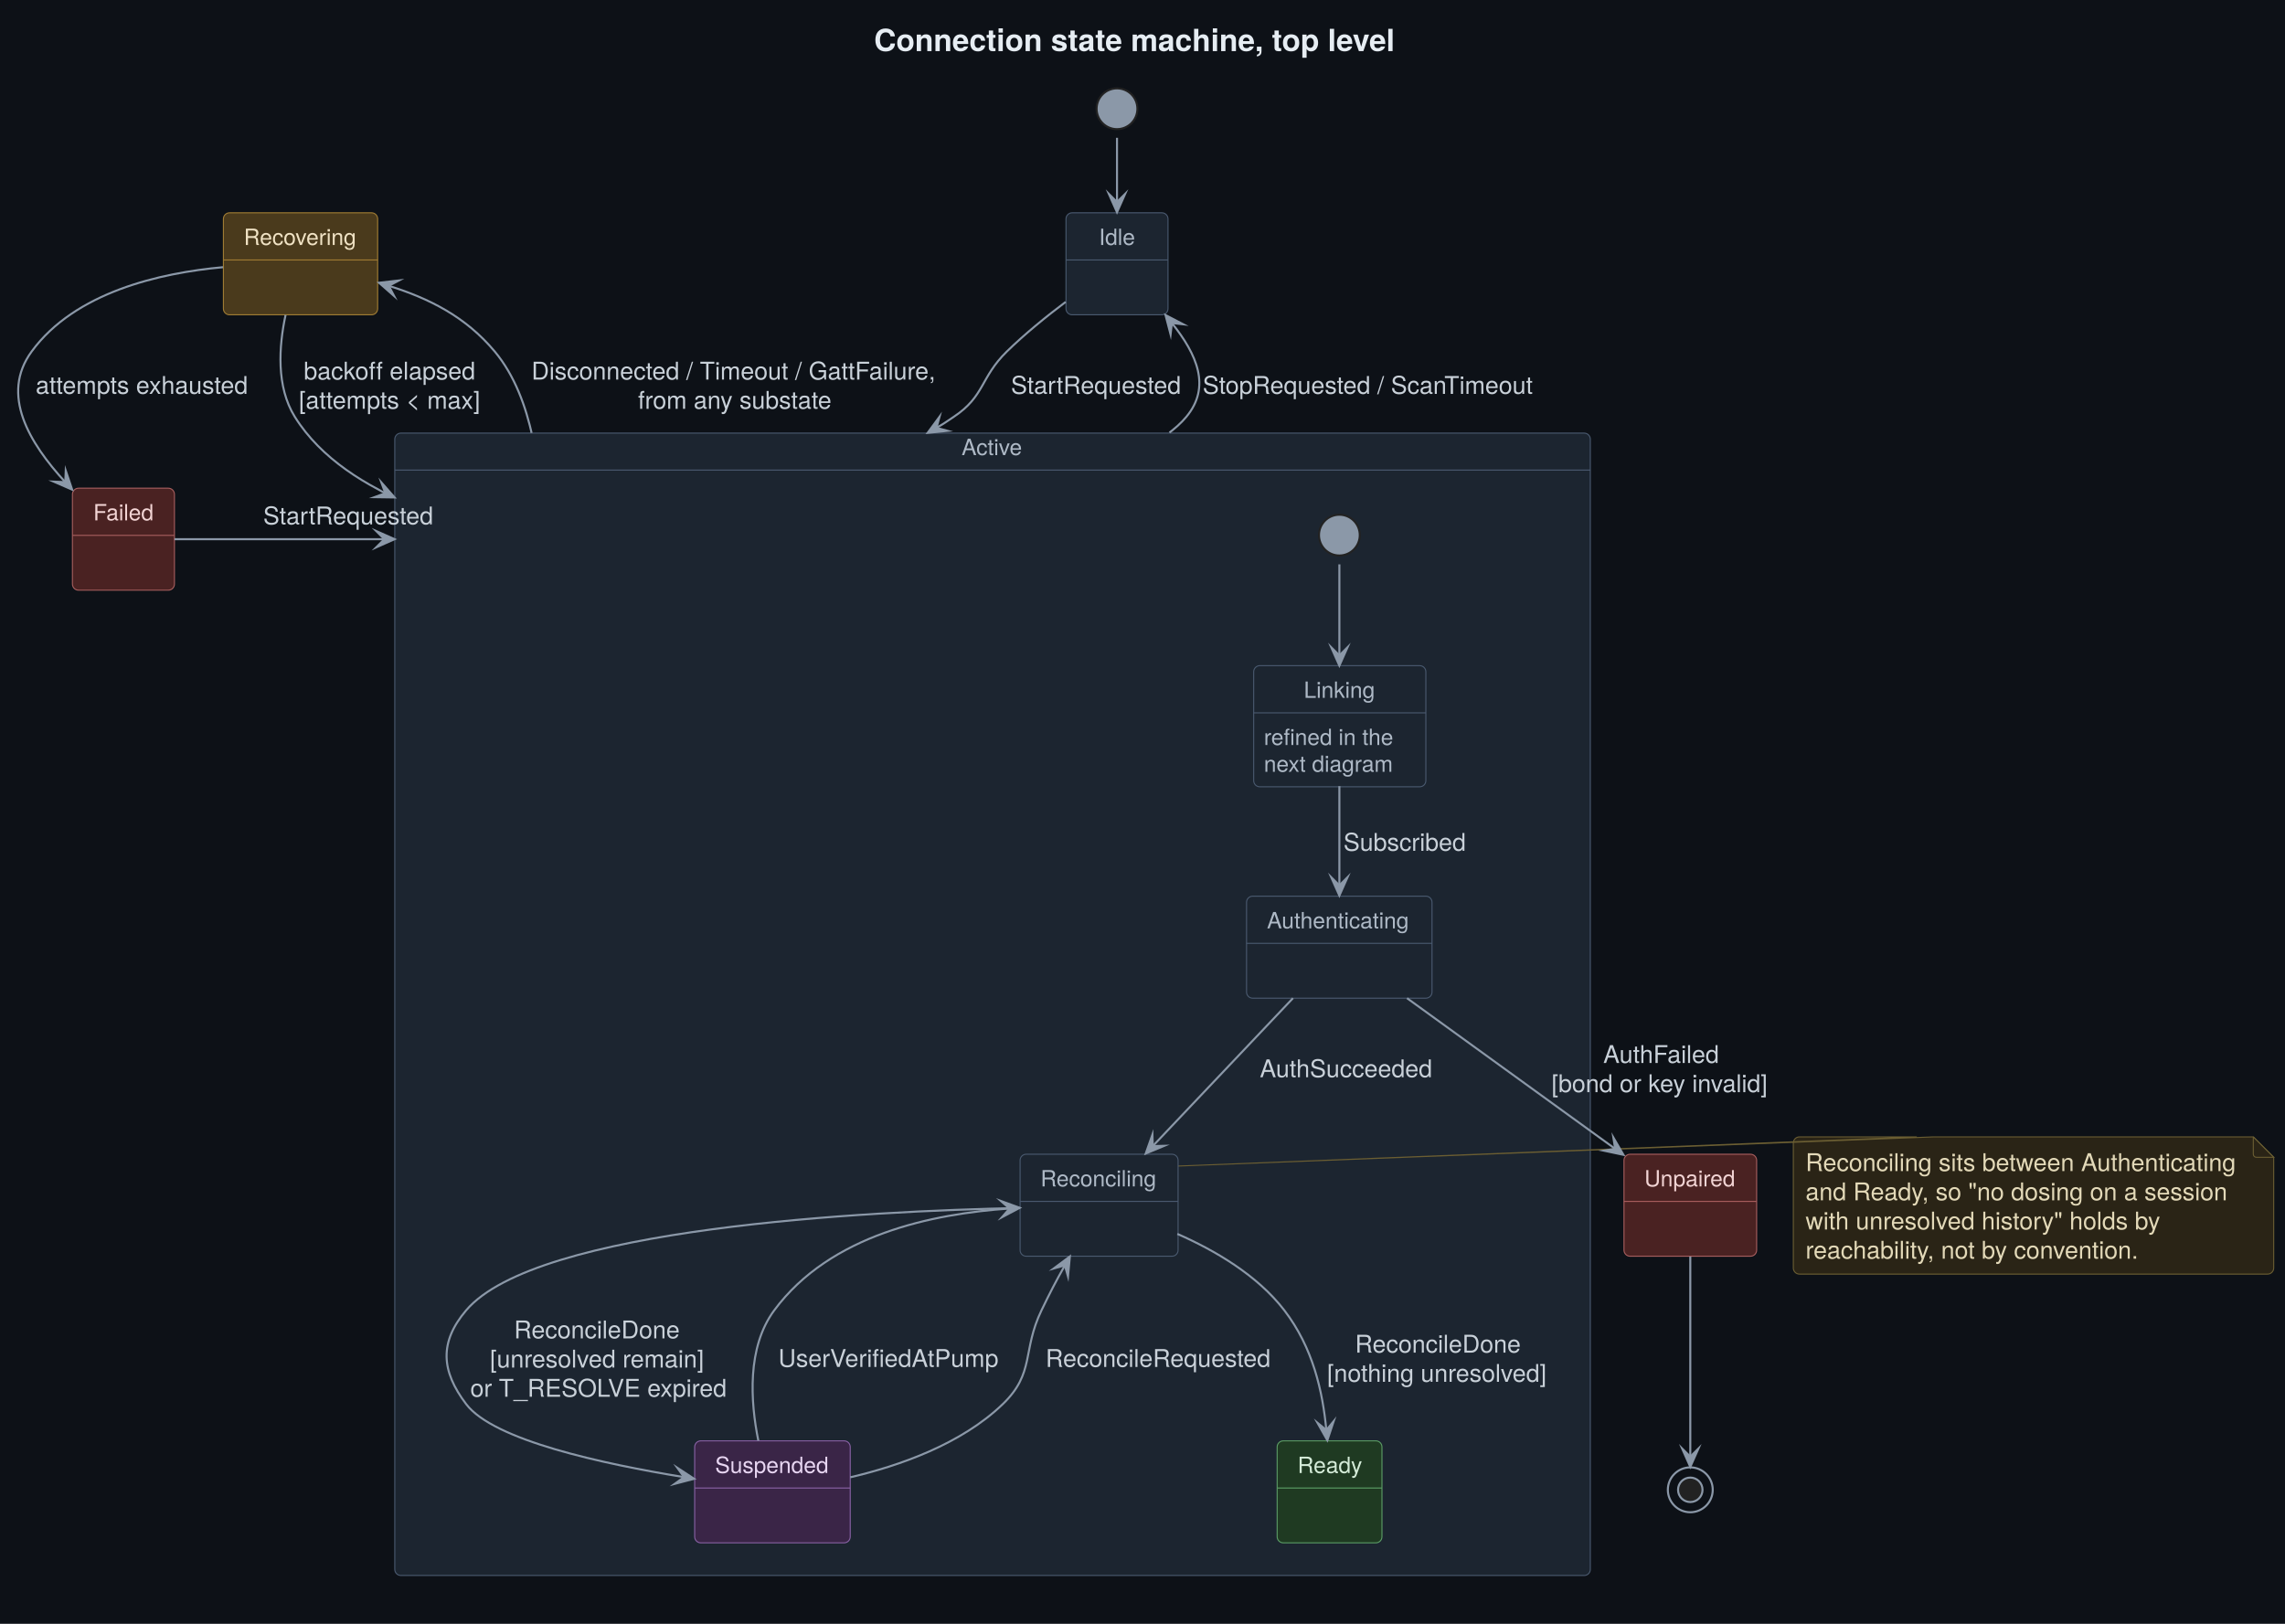
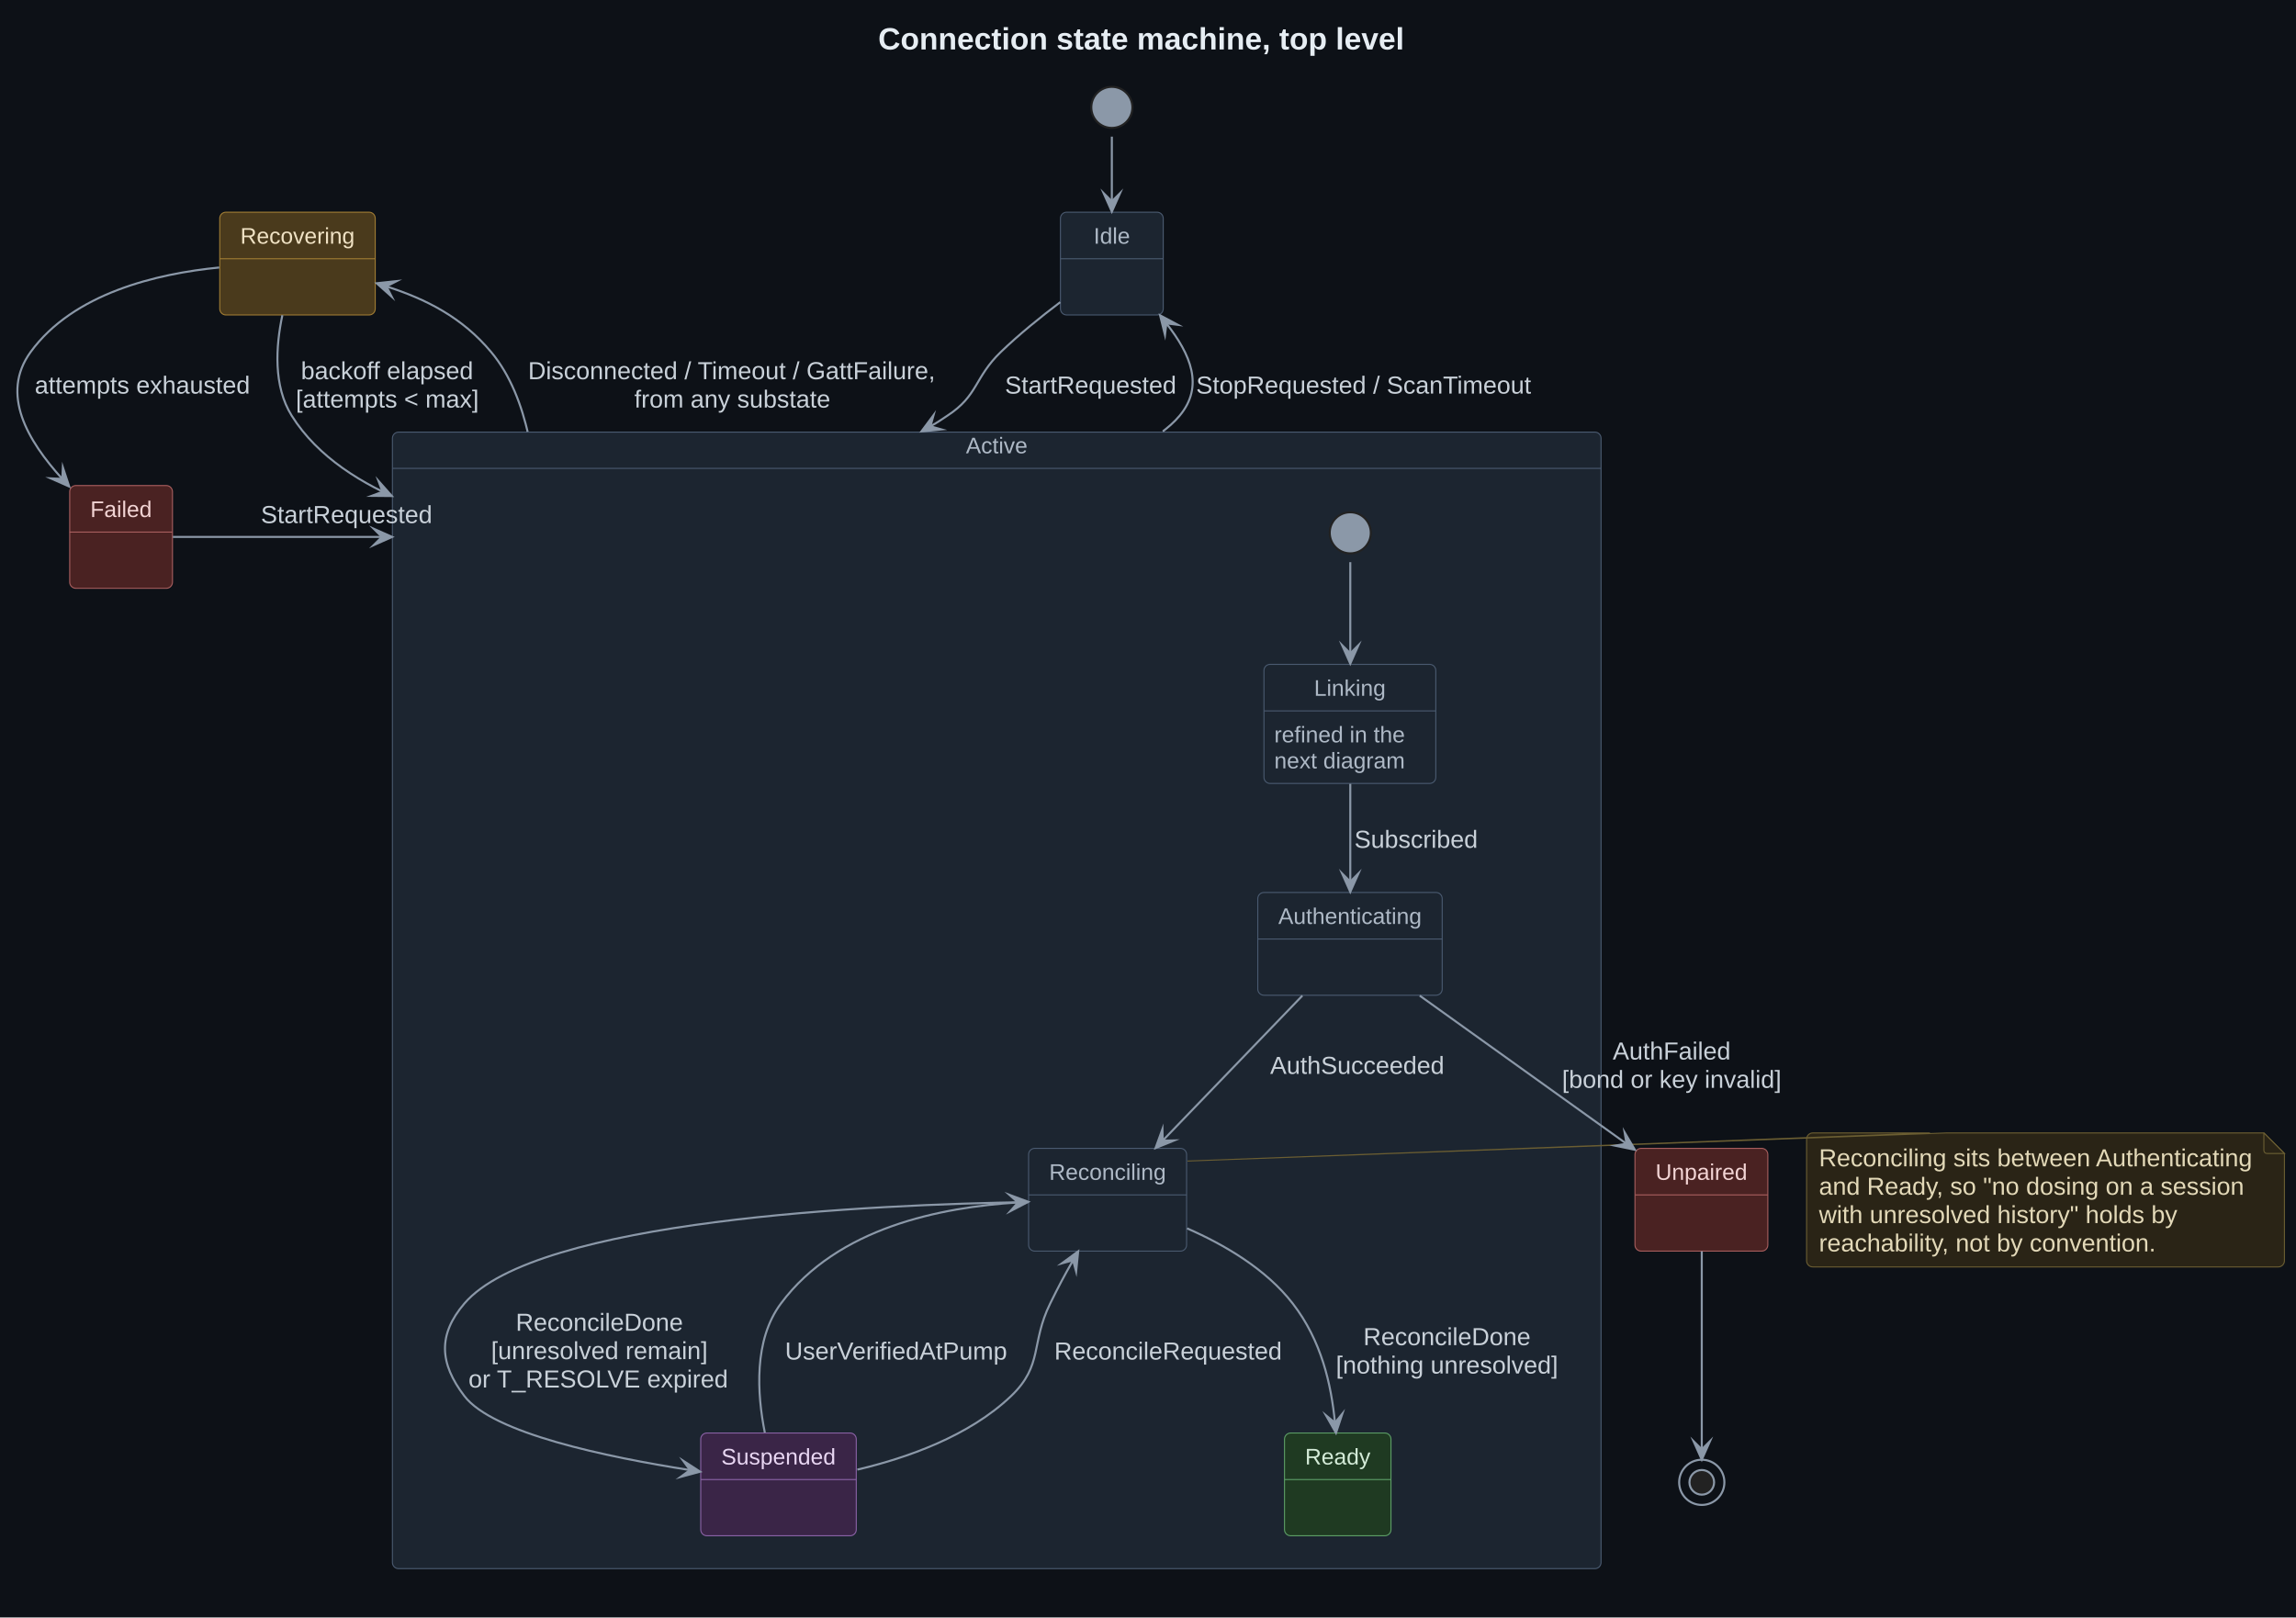
- <svg xmlns="http://www.w3.org/2000/svg" version="1.1" data-diagram-type="STATE" style="width:1120px;height:796px;background:#0D1117;" width="1120px" height="796px" viewBox="0 0 1120 796" zoomAndPan="magnify" preserveAspectRatio="none" contentStyleType="text/css">
+ <svg xmlns="http://www.w3.org/2000/svg" version="1.1" data-diagram-type="STATE" style="width:1117px;height:787px;background:#0D1117;" width="1117px" height="787px" viewBox="0 0 1117 787" zoomAndPan="magnify" preserveAspectRatio="none" contentStyleType="text/css">
  <defs />
  <g font-family="sans-serif" lengthAdjust="spacing">
-     <rect x="0" y="0" width="1120" height="796" fill="#0D1117" style="stroke:none;" />
+     <rect x="0" y="0" width="1117" height="787" fill="#0D1117" style="stroke:none;" />
    <g class="title" data-source-line="3">
-       <text x="428.415" y="25.06" fill="#E6EDF3" font-size="15" textLength="256.635" font-weight="700" font-family="'Helvetica Neue'">Connection state machine, top level</text>
+       <text x="427.241" y="24.07" fill="#E6EDF3" font-size="15" textLength="255.886" font-weight="700" font-family="'Liberation Sans'">Connection state machine, top level</text>
    </g>
    <g class="cluster" data-qualified-name="Active" id="ent0004" data-source-line="12">
-       <path d="M196.501,212.315 L776.501,212.315 A3,3 0 0 1 779.501,215.315 L779.501,230.438 L193.501,230.438 L193.501,215.315 A3,3 0 0 1 196.501,212.315" fill="#1C2530" />
-       <path d="M193.501,230.438 L779.501,230.438 L779.501,769.315 A3,3 0 0 1 776.501,772.315 L196.501,772.315 A3,3 0 0 1 193.501,769.315 L193.501,230.438" fill="#1C2530" />
-       <rect x="193.501" y="212.315" width="586" height="560" fill="none" style="stroke:#4A5A70;stroke-width:0.5;" rx="3" ry="3" />
-       <line x1="193.501" y1="230.438" x2="779.501" y2="230.438" style="stroke:#4A5A70;stroke-width:0.5;" />
-       <text x="471.326" y="223.095" fill="#AEB9C6" font-size="11" textLength="30.349" font-family="'Helvetica Neue'">Active</text>
+       <path d="M193.91,210.249 L775.91,210.249 A3,3 0 0 1 778.91,213.249 L778.91,227.897 L190.91,227.897 L190.91,213.249 A3,3 0 0 1 193.91,210.249" fill="#1C2530" />
+       <path d="M190.91,227.897 L778.91,227.897 L778.91,760.249 A3,3 0 0 1 775.91,763.249 L193.91,763.249 A3,3 0 0 1 190.91,760.249 L190.91,227.897" fill="#1C2530" />
+       <rect x="190.91" y="210.249" width="588" height="553" fill="none" style="stroke:#4A5A70;stroke-width:0.5;" rx="3" ry="3" />
+       <line x1="190.91" y1="227.897" x2="778.91" y2="227.897" style="stroke:#4A5A70;stroke-width:0.5;" />
+       <text x="469.933" y="220.566" fill="#AEB9C6" font-size="11" textLength="29.955" font-family="'Liberation Sans'">Active</text>
    </g>
    <g class="entity" data-qualified-name="Recovering" id="ent0001" data-source-line="5">
-       <rect x="109.501" y="104.315" width="75.605" height="50" fill="#4A3A1C" style="stroke:#A07C33;stroke-width:0.5;" rx="3" ry="3" />
-       <line x1="109.501" y1="127.438" x2="185.106" y2="127.438" style="stroke:#A07C33;stroke-width:0.5;" />
-       <text x="119.501" y="120.095" fill="#F0E2C4" font-size="11" textLength="55.605" font-family="'Helvetica Neue'">Recovering</text>
+       <rect x="106.91" y="103.249" width="75.639" height="50" fill="#4A3A1C" style="stroke:#A07C33;stroke-width:0.5;" rx="3" ry="3" />
+       <line x1="106.91" y1="125.897" x2="182.549" y2="125.897" style="stroke:#A07C33;stroke-width:0.5;" />
+       <text x="116.91" y="118.566" fill="#F0E2C4" font-size="11" textLength="55.639" font-family="'Liberation Sans'">Recovering</text>
    </g>
    <g class="entity" data-qualified-name="Failed" id="ent0002" data-source-line="6">
-       <rect x="35.501" y="239.315" width="50" height="50" fill="#4A2222" style="stroke:#A85E5E;stroke-width:0.5;" rx="3" ry="3" />
-       <line x1="35.501" y1="262.438" x2="85.501" y2="262.438" style="stroke:#A85E5E;stroke-width:0.5;" />
-       <text x="45.733" y="255.095" fill="#F2D4D4" font-size="11" textLength="29.535" font-family="'Helvetica Neue'">Failed</text>
+       <rect x="33.91" y="236.249" width="50" height="50" fill="#4A2222" style="stroke:#A85E5E;stroke-width:0.5;" rx="3" ry="3" />
+       <line x1="33.91" y1="258.897" x2="83.91" y2="258.897" style="stroke:#A85E5E;stroke-width:0.5;" />
+       <text x="43.93" y="251.566" fill="#F2D4D4" font-size="11" textLength="29.96" font-family="'Liberation Sans'">Failed</text>
    </g>
    <g class="entity" data-qualified-name="Unpaired" id="ent0003" data-source-line="7">
-       <rect x="796.001" y="565.815" width="65.023" height="50" fill="#4A2222" style="stroke:#A85E5E;stroke-width:0.5;" rx="3" ry="3" />
-       <line x1="796.001" y1="588.938" x2="861.024" y2="588.938" style="stroke:#A85E5E;stroke-width:0.5;" />
-       <text x="806.001" y="581.595" fill="#F2D4D4" font-size="11" textLength="45.023" font-family="'Helvetica Neue'">Unpaired</text>
+       <rect x="795.41" y="558.749" width="64.639" height="50" fill="#4A2222" style="stroke:#A85E5E;stroke-width:0.5;" rx="3" ry="3" />
+       <line x1="795.41" y1="581.397" x2="860.049" y2="581.397" style="stroke:#A85E5E;stroke-width:0.5;" />
+       <text x="805.41" y="574.066" fill="#F2D4D4" font-size="11" textLength="44.639" font-family="'Liberation Sans'">Unpaired</text>
    </g>
    <g class="start_entity" data-qualified-name=".start." id="ent0008" data-source-line="9">
-       <ellipse cx="547.501" cy="53.315" rx="10" ry="10" fill="#8B98A8" style="stroke:#222;stroke-width:1;" />
+       <ellipse cx="540.91" cy="52.249" rx="10" ry="10" fill="#8B98A8" style="stroke:#222;stroke-width:1;" />
    </g>
    <g class="entity" data-qualified-name="Idle" id="ent0009" data-source-line="9">
-       <rect x="522.501" y="104.315" width="50" height="50" fill="#1C2530" style="stroke:#4A5A70;stroke-width:0.5;" rx="3" ry="3" />
-       <line x1="522.501" y1="127.438" x2="572.501" y2="127.438" style="stroke:#4A5A70;stroke-width:0.5;" />
-       <text x="538.64" y="120.095" fill="#AEB9C6" font-size="11" textLength="17.721" font-family="'Helvetica Neue'">Idle</text>
+       <rect x="515.91" y="103.249" width="50" height="50" fill="#1C2530" style="stroke:#4A5A70;stroke-width:0.5;" rx="3" ry="3" />
+       <line x1="515.91" y1="125.897" x2="565.91" y2="125.897" style="stroke:#4A5A70;stroke-width:0.5;" />
+       <text x="532.043" y="118.566" fill="#AEB9C6" font-size="11" textLength="17.735" font-family="'Liberation Sans'">Idle</text>
    </g>
    <g class="end_entity" data-qualified-name=".end." id="ent0028" data-source-line="35">
-       <ellipse cx="828.501" cy="730.315" rx="11" ry="11" fill="none" style="stroke:#8B98A8;stroke-width:1;" />
-       <ellipse cx="828.501" cy="730.315" rx="6" ry="6" fill="#222" style="stroke:#8B98A8;stroke-width:1;" />
+       <ellipse cx="827.91" cy="721.249" rx="11" ry="11" fill="none" style="stroke:#8B98A8;stroke-width:1;" />
+       <ellipse cx="827.91" cy="721.249" rx="6" ry="6" fill="#222" style="stroke:#8B98A8;stroke-width:1;" />
    </g>
    <g class="entity" data-qualified-name="GMN30" id="ent0031" data-source-line="38">
-       <path d="M879.001,560.315 L879.001,621.579 A3,3 0 0 0 882.001,624.579 L1111.465,624.579 A3,3 0 0 0 1114.465,621.579 L1114.465,567.315 L1104.465,557.315 L947.523,557.315 L577.425,571.603 L939.523,557.315 L882.001,557.315 A3,3 0 0 0 879.001,560.315" style="stroke:#6B5E32;stroke-width:0.5;" fill="#2A2416" />
-       <path d="M1104.465,557.315 L1104.465,565.815 A1.5,1.5 0 0 0 1105.965,567.315 L1114.465,567.315 L1104.465,557.315" style="stroke:#6B5E32;stroke-width:0.5;" fill="#2A2416" />
-       <text x="885.001" y="574.075" fill="#E3D9B8" font-size="12" textLength="214.464" font-family="'Helvetica Neue'">Reconciling sits between Authenticating</text>
-       <text x="885.001" y="588.391" fill="#E3D9B8" font-size="12" textLength="209.604" font-family="'Helvetica Neue'">and Ready, so "no dosing on a session</text>
-       <text x="885.001" y="602.707" fill="#E3D9B8" font-size="12" textLength="178.02" font-family="'Helvetica Neue'">with unresolved history" holds by</text>
-       <text x="885.001" y="617.023" fill="#E3D9B8" font-size="12" textLength="167.592" font-family="'Helvetica Neue'">reachability, not by convention.</text>
+       <path d="M878.91,554.249 L878.91,613.444 A3,3 0 0 0 881.91,616.444 L1108.369,616.444 A3,3 0 0 0 1111.369,613.444 L1111.369,561.249 L1101.369,551.249 L946.903,551.249 L577.716,564.93 L938.903,551.249 L881.91,551.249 A3,3 0 0 0 878.91,554.249" style="stroke:#6B5E32;stroke-width:0.5;" fill="#2A2416" />
+       <path d="M1101.369,551.249 L1101.369,559.749 A1.5,1.5 0 0 0 1102.869,561.249 L1111.369,561.249 L1101.369,551.249" style="stroke:#6B5E32;stroke-width:0.5;" fill="#2A2416" />
+       <text x="884.91" y="567.504" fill="#E3D9B8" font-size="12" textLength="211.459" font-family="'Liberation Sans'">Reconciling sits between Authenticating</text>
+       <text x="884.91" y="581.303" fill="#E3D9B8" font-size="12" textLength="207.732" font-family="'Liberation Sans'">and Ready, so "no dosing on a session</text>
+       <text x="884.91" y="595.102" fill="#E3D9B8" font-size="12" textLength="174.346" font-family="'Liberation Sans'">with unresolved history" holds by</text>
+       <text x="884.91" y="608.901" fill="#E3D9B8" font-size="12" textLength="164.766" font-family="'Liberation Sans'">reachability, not by convention.</text>
    </g>
    <g class="entity" data-qualified-name="Active.Linking" id="ent0005" data-source-line="13">
-       <rect x="614.501" y="326.315" width="84.383" height="59.369" fill="#1C2530" style="stroke:#4A5A70;stroke-width:0.5;" rx="3" ry="3" />
-       <line x1="614.501" y1="349.438" x2="698.884" y2="349.438" style="stroke:#4A5A70;stroke-width:0.5;" />
-       <text x="639.065" y="342.095" fill="#AEB9C6" font-size="11" textLength="35.255" font-family="'Helvetica Neue'">Linking</text>
-       <text x="619.501" y="365.218" fill="#AEB9C6" font-size="11" textLength="63.976" font-family="'Helvetica Neue'">refined in the</text>
-       <text x="619.501" y="378.341" fill="#AEB9C6" font-size="11" textLength="64.383" font-family="'Helvetica Neue'">next diagram</text>
+       <rect x="614.91" y="323.249" width="83.599" height="57.947" fill="#1C2530" style="stroke:#4A5A70;stroke-width:0.5;" rx="3" ry="3" />
+       <line x1="614.91" y1="345.897" x2="698.509" y2="345.897" style="stroke:#4A5A70;stroke-width:0.5;" />
+       <text x="639.281" y="338.566" fill="#AEB9C6" font-size="11" textLength="34.858" font-family="'Liberation Sans'">Linking</text>
+       <text x="619.91" y="361.215" fill="#AEB9C6" font-size="11" textLength="63.599" font-family="'Liberation Sans'">refined in the</text>
+       <text x="619.91" y="373.864" fill="#AEB9C6" font-size="11" textLength="63.588" font-family="'Liberation Sans'">next diagram</text>
    </g>
    <g class="entity" data-qualified-name="Active.Ready" id="ent0006" data-source-line="14">
-       <rect x="626.001" y="706.315" width="51.372" height="50" fill="#1F3A22" style="stroke:#5C9E66;stroke-width:0.5;" rx="3" ry="3" />
-       <line x1="626.001" y1="729.438" x2="677.373" y2="729.438" style="stroke:#5C9E66;stroke-width:0.5;" />
-       <text x="636.001" y="722.095" fill="#D4EBD8" font-size="11" textLength="31.372" font-family="'Helvetica Neue'">Ready</text>
+       <rect x="624.91" y="697.249" width="51.797" height="50" fill="#1F3A22" style="stroke:#5C9E66;stroke-width:0.5;" rx="3" ry="3" />
+       <line x1="624.91" y1="719.897" x2="676.707" y2="719.897" style="stroke:#5C9E66;stroke-width:0.5;" />
+       <text x="634.91" y="712.566" fill="#D4EBD8" font-size="11" textLength="31.797" font-family="'Liberation Sans'">Ready</text>
    </g>
    <g class="entity" data-qualified-name="Active.Suspended" id="ent0007" data-source-line="15">
-       <rect x="340.501" y="706.315" width="76.243" height="50" fill="#3A2547" style="stroke:#8A62A6;stroke-width:0.5;" rx="3" ry="3" />
-       <line x1="340.501" y1="729.438" x2="416.744" y2="729.438" style="stroke:#8A62A6;stroke-width:0.5;" />
-       <text x="350.501" y="722.095" fill="#E8D6F2" font-size="11" textLength="56.243" font-family="'Helvetica Neue'">Suspended</text>
+       <rect x="340.91" y="697.249" width="75.661" height="50" fill="#3A2547" style="stroke:#8A62A6;stroke-width:0.5;" rx="3" ry="3" />
+       <line x1="340.91" y1="719.897" x2="416.571" y2="719.897" style="stroke:#8A62A6;stroke-width:0.5;" />
+       <text x="350.91" y="712.566" fill="#E8D6F2" font-size="11" textLength="55.661" font-family="'Liberation Sans'">Suspended</text>
    </g>
    <g class="start_entity" data-qualified-name="Active..start.Active" id="ent0012" data-source-line="17">
-       <ellipse cx="656.501" cy="262.315" rx="10" ry="10" fill="#8B98A8" style="stroke:#222;stroke-width:1;" />
+       <ellipse cx="656.91" cy="259.249" rx="10" ry="10" fill="#8B98A8" style="stroke:#222;stroke-width:1;" />
    </g>
    <g class="entity" data-qualified-name="Active.Authenticating" id="ent0014" data-source-line="18">
-       <rect x="611.001" y="439.315" width="90.906" height="50" fill="#1C2530" style="stroke:#4A5A70;stroke-width:0.5;" rx="3" ry="3" />
-       <line x1="611.001" y1="462.438" x2="701.907" y2="462.438" style="stroke:#4A5A70;stroke-width:0.5;" />
-       <text x="621.001" y="455.095" fill="#AEB9C6" font-size="11" textLength="70.906" font-family="'Helvetica Neue'">Authenticating</text>
+       <rect x="611.91" y="434.249" width="89.717" height="50" fill="#1C2530" style="stroke:#4A5A70;stroke-width:0.5;" rx="3" ry="3" />
+       <line x1="611.91" y1="456.897" x2="701.627" y2="456.897" style="stroke:#4A5A70;stroke-width:0.5;" />
+       <text x="621.91" y="449.566" fill="#AEB9C6" font-size="11" textLength="69.717" font-family="'Liberation Sans'">Authenticating</text>
    </g>
    <g class="entity" data-qualified-name="Active.Reconciling" id="ent0016" data-source-line="19">
-       <rect x="500.001" y="565.815" width="77.442" height="50" fill="#1C2530" style="stroke:#4A5A70;stroke-width:0.5;" rx="3" ry="3" />
-       <line x1="500.001" y1="588.938" x2="577.443" y2="588.938" style="stroke:#4A5A70;stroke-width:0.5;" />
-       <text x="510.001" y="581.595" fill="#AEB9C6" font-size="11" textLength="57.442" font-family="'Helvetica Neue'">Reconciling</text>
+       <rect x="500.41" y="558.749" width="76.864" height="50" fill="#1C2530" style="stroke:#4A5A70;stroke-width:0.5;" rx="3" ry="3" />
+       <line x1="500.41" y1="581.397" x2="577.274" y2="581.397" style="stroke:#4A5A70;stroke-width:0.5;" />
+       <text x="510.41" y="574.066" fill="#AEB9C6" font-size="11" textLength="56.864" font-family="'Liberation Sans'">Reconciling</text>
    </g>
    <g class="link" data-entity-1="ent0008" data-entity-2="ent0009" id="lnk10" data-link-type="dependency">
-       <polygon points="547.501,104.039,551.501,95.039,547.501,99.039,543.501,95.039,547.501,104.039" fill="#8B98A8" style="stroke:#8B98A8;stroke-width:1;stroke-linejoin:miter;stroke-miterlimit:10;" />
-       <path d="M547.501,67.565 C547.501,77.294 547.501,86.699 547.501,99.039" style="stroke:#8B98A8;stroke-width:1;" fill="none" />
+       <polygon points="540.91,102.973,544.91,93.973,540.91,97.973,536.91,93.973,540.91,102.973" fill="#8B98A8" style="stroke:#8B98A8;stroke-width:1;stroke-linejoin:miter;stroke-miterlimit:10;" />
+       <path d="M540.91,66.499 C540.91,76.228 540.91,85.632 540.91,97.973" style="stroke:#8B98A8;stroke-width:1;" fill="none" />
    </g>
    <g class="link" data-entity-1="ent0009" data-entity-2="ent0004" id="lnk11" data-link-type="dependency">
-       <polygon points="454.691,212.197,464.49,211.204,459.032,209.716,460.52,204.258,454.691,212.197" fill="#8B98A8" style="stroke:#8B98A8;stroke-width:1;stroke-linejoin:miter;stroke-miterlimit:10;" />
-       <path d="M522.331,148.013 C512.894,155.123 502.327,163.674 493.501,172.315 C480.406,185.134 482.772,194.186 467.501,204.315 C463.352,207.066 463.415,207.211 459.032,209.716" style="stroke:#8B98A8;stroke-width:1;" fill="none" />
-       <text x="495.501" y="193.075" fill="#C9D1D9" font-size="12" textLength="84.012" font-family="'Helvetica Neue'">StartRequested</text>
+       <polygon points="448.293,209.889,458.098,208.956,452.649,207.435,454.171,201.986,448.293,209.889" fill="#8B98A8" style="stroke:#8B98A8;stroke-width:1;stroke-linejoin:miter;stroke-miterlimit:10;" />
+       <path d="M515.811,147.02 C506.383,154.138 495.804,162.677 486.91,171.249 C473.963,183.727 475.975,192.43 460.91,202.249 C456.821,204.913 456.964,205.004 452.649,207.435" style="stroke:#8B98A8;stroke-width:1;" fill="none" />
+       <text x="488.91" y="191.504" fill="#C9D1D9" font-size="12" textLength="83.385" font-family="'Liberation Sans'">StartRequested</text>
    </g>
    <g class="link" data-entity-1="ent0012" data-entity-2="ent0005" id="lnk13" data-link-type="dependency">
-       <polygon points="656.501,326.304,660.501,317.304,656.501,321.304,652.501,317.304,656.501,326.304" fill="#8B98A8" style="stroke:#8B98A8;stroke-width:1;stroke-linejoin:miter;stroke-miterlimit:10;" />
-       <path d="M656.501,276.65 C656.501,289.068 656.501,304.462 656.501,321.304" style="stroke:#8B98A8;stroke-width:1;" fill="none" />
+       <polygon points="656.91,322.897,660.91,313.897,656.91,317.897,652.91,313.897,656.91,322.897" fill="#8B98A8" style="stroke:#8B98A8;stroke-width:1;stroke-linejoin:miter;stroke-miterlimit:10;" />
+       <path d="M656.91,273.52 C656.91,285.869 656.91,301.149 656.91,317.897" style="stroke:#8B98A8;stroke-width:1;" fill="none" />
    </g>
    <g class="link" data-entity-1="ent0005" data-entity-2="ent0014" id="lnk15" data-link-type="dependency">
-       <polygon points="656.501,439.032,660.501,430.032,656.501,434.032,652.501,430.032,656.501,439.032" fill="#8B98A8" style="stroke:#8B98A8;stroke-width:1;stroke-linejoin:miter;stroke-miterlimit:10;" />
-       <path d="M656.501,385.355 C656.501,402.114 656.501,418.069 656.501,434.032" style="stroke:#8B98A8;stroke-width:1;" fill="none" />
-       <text x="658.501" y="417.075" fill="#C9D1D9" font-size="12" textLength="61.344" font-family="'Helvetica Neue'">Subscribed</text>
+       <polygon points="656.91,433.96,660.91,424.96,656.91,428.96,652.91,424.96,656.91,433.96" fill="#8B98A8" style="stroke:#8B98A8;stroke-width:1;stroke-linejoin:miter;stroke-miterlimit:10;" />
+       <path d="M656.91,381.387 C656.91,397.788 656.91,413.266 656.91,428.96" style="stroke:#8B98A8;stroke-width:1;" fill="none" />
+       <text x="658.91" y="412.504" fill="#C9D1D9" font-size="12" textLength="60.035" font-family="'Liberation Sans'">Subscribed</text>
    </g>
    <g class="link" data-entity-1="ent0014" data-entity-2="ent0016" id="lnk17" data-link-type="dependency">
-       <polygon points="561.585,565.459,570.679,561.678,565.024,561.83,564.873,556.175,561.585,565.459" fill="#8B98A8" style="stroke:#8B98A8;stroke-width:1;stroke-linejoin:miter;stroke-miterlimit:10;" />
-       <path d="M633.749,489.32 C612.988,511.225 585.889,539.816 565.024,561.83" style="stroke:#8B98A8;stroke-width:1;" fill="none" />
-       <text x="617.501" y="528.075" fill="#C9D1D9" font-size="12" textLength="85.8" font-family="'Helvetica Neue'">AuthSucceeded</text>
+       <polygon points="562.175,558.597,571.299,554.89,565.644,554.996,565.538,549.34,562.175,558.597" fill="#8B98A8" style="stroke:#8B98A8;stroke-width:1;stroke-linejoin:miter;stroke-miterlimit:10;" />
+       <path d="M633.597,484.451 C612.91,505.927 586.316,533.535 565.644,554.996" style="stroke:#8B98A8;stroke-width:1;" fill="none" />
+       <text x="617.91" y="522.504" fill="#C9D1D9" font-size="12" textLength="84.732" font-family="'Liberation Sans'">AuthSucceeded</text>
    </g>
    <g class="link" data-entity-1="ent0016" data-entity-2="ent0006" id="lnk18" data-link-type="dependency">
-       <polygon points="650.597,706.028,653.713,696.685,650.116,701.051,645.75,697.454,650.597,706.028" fill="#8B98A8" style="stroke:#8B98A8;stroke-width:1;stroke-linejoin:miter;stroke-miterlimit:10;" />
-       <path d="M577.084,604.866 C595.48,612.943 616.3,625.115 629.501,642.315 C643.594,660.68 648.276,681.993 650.116,701.051" style="stroke:#8B98A8;stroke-width:1;" fill="none" />
-       <text x="664.175" y="663.075" fill="#C9D1D9" font-size="12" textLength="81.336" font-family="'Helvetica Neue'">ReconcileDone</text>
-       <text x="650.501" y="677.391" fill="#C9D1D9" font-size="12" textLength="108.684" font-family="'Helvetica Neue'">[nothing unresolved]</text>
+       <polygon points="649.957,697.219,653.049,687.869,649.463,692.244,645.088,688.658,649.957,697.219" fill="#8B98A8" style="stroke:#8B98A8;stroke-width:1;stroke-linejoin:miter;stroke-miterlimit:10;" />
+       <path d="M577.502,597.677 C595.577,605.579 615.936,617.456 628.91,634.249 C642.912,652.372 647.595,673.392 649.463,692.244" style="stroke:#8B98A8;stroke-width:1;" fill="none" />
+       <text x="663.258" y="654.504" fill="#C9D1D9" font-size="12" textLength="81.381" font-family="'Liberation Sans'">ReconcileDone</text>
+       <text x="649.91" y="668.303" fill="#C9D1D9" font-size="12" textLength="108.076" font-family="'Liberation Sans'">[nothing unresolved]</text>
    </g>
    <g class="link" data-entity-1="ent0016" data-entity-2="ent0007" id="lnk19" data-link-type="dependency">
-       <polygon points="340.225,724.905,331.988,719.507,335.291,724.099,330.698,727.402,340.225,724.905" fill="#8B98A8" style="stroke:#8B98A8;stroke-width:1;stroke-linejoin:miter;stroke-miterlimit:10;" />
-       <path d="M499.951,592.151 C424.78,593.712 262.94,601.812 228.501,642.315 C215.257,657.89 216.146,672.026 228.501,688.315 C241.983,706.091 295.464,717.594 335.291,724.099" style="stroke:#8B98A8;stroke-width:1;" fill="none" />
-       <text x="251.945" y="656.075" fill="#C9D1D9" font-size="12" textLength="81.336" font-family="'Helvetica Neue'">ReconcileDone</text>
-       <text x="240.161" y="670.391" fill="#C9D1D9" font-size="12" textLength="104.904" font-family="'Helvetica Neue'">[unresolved remain]</text>
-       <text x="230.501" y="684.707" fill="#C9D1D9" font-size="12" textLength="124.224" font-family="'Helvetica Neue'">or T_RESOLVE expired</text>
+       <polygon points="340.616,716.066,332.345,710.72,335.676,715.291,331.105,718.623,340.616,716.066" fill="#8B98A8" style="stroke:#8B98A8;stroke-width:1;stroke-linejoin:miter;stroke-miterlimit:10;" />
+       <path d="M500.291,584.889 C424.541,586.073 260.796,593.412 225.91,634.249 C212.919,649.455 213.784,663.344 225.91,679.249 C239.773,697.429 295.05,708.916 335.676,715.291" style="stroke:#8B98A8;stroke-width:1;" fill="none" />
+       <text x="250.914" y="647.504" fill="#C9D1D9" font-size="12" textLength="81.381" font-family="'Liberation Sans'">ReconcileDone</text>
+       <text x="238.911" y="661.303" fill="#C9D1D9" font-size="12" textLength="105.387" font-family="'Liberation Sans'">[unresolved remain]</text>
+       <text x="227.91" y="675.102" fill="#C9D1D9" font-size="12" textLength="127.389" font-family="'Liberation Sans'">or T_RESOLVE expired</text>
    </g>
    <g class="link" data-entity-1="ent0007" data-entity-2="ent0016" id="lnk20" data-link-type="dependency">
-       <polygon points="499.825,592.081,490.572,588.706,494.837,592.423,491.12,596.688,499.825,592.081" fill="#8B98A8" style="stroke:#8B98A8;stroke-width:1;stroke-linejoin:miter;stroke-miterlimit:10;" />
-       <path d="M371.7,706.247 C367.813,687.061 366.045,660.489 379.501,642.315 C407.075,605.071 457.303,594.998 494.837,592.423" style="stroke:#8B98A8;stroke-width:1;" fill="none" />
-       <text x="381.501" y="670.075" fill="#C9D1D9" font-size="12" textLength="108.672" font-family="'Helvetica Neue'">UserVerifiedAtPump</text>
+       <polygon points="500.26,584.761,491.029,581.326,495.269,585.071,491.525,589.311,500.26,584.761" fill="#8B98A8" style="stroke:#8B98A8;stroke-width:1;stroke-linejoin:miter;stroke-miterlimit:10;" />
+       <path d="M372.085,697.048 C368.285,678.099 366.645,652.056 379.91,634.249 C407.544,597.152 457.754,587.4 495.269,585.071" style="stroke:#8B98A8;stroke-width:1;" fill="none" />
+       <text x="381.91" y="661.504" fill="#C9D1D9" font-size="12" textLength="108.709" font-family="'Liberation Sans'">UserVerifiedAtPump</text>
    </g>
    <g class="link" data-entity-1="ent0007" data-entity-2="ent0016" id="lnk21" data-link-type="dependency">
-       <polygon points="524.399,615.92,516.507,621.813,521.952,620.281,523.484,625.727,524.399,615.92" fill="#8B98A8" style="stroke:#8B98A8;stroke-width:1;stroke-linejoin:miter;stroke-miterlimit:10;" />
-       <path d="M416.742,724.184 C440.854,718.54 471.167,707.933 491.501,688.315 C507.419,672.957 500.9,662.242 510.501,642.315 C514.721,633.555 517.317,628.543 521.952,620.281" style="stroke:#8B98A8;stroke-width:1;" fill="none" />
-       <text x="512.501" y="670.075" fill="#C9D1D9" font-size="12" textLength="111.12" font-family="'Helvetica Neue'">ReconcileRequested</text>
+       <polygon points="524.529,608.871,516.591,614.702,522.049,613.213,523.538,618.67,524.529,608.871" fill="#8B98A8" style="stroke:#8B98A8;stroke-width:1;stroke-linejoin:miter;stroke-miterlimit:10;" />
+       <path d="M417.101,715.064 C441.192,709.398 471.5,698.787 491.91,679.249 C507.593,664.236 501.328,653.729 510.91,634.249 C515.05,625.832 517.494,621.187 522.049,613.213" style="stroke:#8B98A8;stroke-width:1;" fill="none" />
+       <text x="512.91" y="661.504" fill="#C9D1D9" font-size="12" textLength="110.736" font-family="'Liberation Sans'">ReconcileRequested</text>
    </g>
    <g class="link" data-entity-1="ent0004" data-entity-2="ent0001" id="lnk22" data-link-type="dependency">
-       <polygon points="185.793,138.611,193.186,145.118,190.564,140.105,195.577,137.484,185.793,138.611" fill="#8B98A8" style="stroke:#8B98A8;stroke-width:1;stroke-linejoin:miter;stroke-miterlimit:10;" />
-       <path d="M260.559,212.239 C260.533,212.124 260.507,212.008 260.48,211.893 C260.428,211.663 260.375,211.432 260.321,211.202 C260.105,210.279 259.88,209.356 259.645,208.432 C259.174,206.584 258.661,204.735 258.104,202.894 C256.99,199.212 255.697,195.558 254.197,192 C251.197,184.884 247.372,178.147 242.501,172.315 C228.166,155.153 210.201,146.258 190.564,140.105" style="stroke:#8B98A8;stroke-width:1;" fill="none" />
-       <text x="260.501" y="186.075" fill="#C9D1D9" font-size="12" textLength="201.144" font-family="'Helvetica Neue'">Disconnected / Timeout / GattFailure,</text>
-       <text x="312.725" y="200.391" fill="#C9D1D9" font-size="12" textLength="96.696" font-family="'Helvetica Neue'">from any substate</text>
+       <polygon points="183.242,137.822,190.587,144.384,188.002,139.352,193.034,136.767,183.242,137.822" fill="#8B98A8" style="stroke:#8B98A8;stroke-width:1;stroke-linejoin:miter;stroke-miterlimit:10;" />
+       <path d="M256.68,210.083 C256.654,209.971 256.627,209.859 256.601,209.747 C256.548,209.522 256.495,209.298 256.441,209.074 C256.225,208.176 256,207.278 255.764,206.379 C255.293,204.581 254.783,202.783 254.229,200.992 C253.121,197.411 251.841,193.858 250.363,190.398 C247.407,183.477 243.658,176.926 238.91,171.249 C224.806,154.383 207.316,145.558 188.002,139.352" style="stroke:#8B98A8;stroke-width:1;" fill="none" />
+       <text x="256.91" y="184.504" fill="#C9D1D9" font-size="12" textLength="198.75" font-family="'Liberation Sans'">Disconnected / Timeout / GattFailure,</text>
+       <text x="308.596" y="198.303" fill="#C9D1D9" font-size="12" textLength="95.379" font-family="'Liberation Sans'">from any substate</text>
    </g>
    <g class="link" data-entity-1="ent0004" data-entity-2="ent0009" id="lnk23" data-link-type="dependency">
-       <polygon points="571.284,154.445,573.768,163.975,574.401,158.354,580.022,158.987,571.284,154.445" fill="#8B98A8" style="stroke:#8B98A8;stroke-width:1;stroke-linejoin:miter;stroke-miterlimit:10;" />
-       <path d="M573.198,212.057 C573.665,211.705 574.122,211.351 574.57,210.995 C575.464,210.282 576.319,209.559 577.132,208.827 C578.758,207.363 580.218,205.859 581.501,204.315 C593.7,189.636 586.695,173.769 574.401,158.354" style="stroke:#8B98A8;stroke-width:1;" fill="none" />
-       <text x="589.501" y="193.075" fill="#C9D1D9" font-size="12" textLength="165.372" font-family="'Helvetica Neue'">StopRequested / ScanTimeout</text>
+       <polygon points="564.371,153.421,566.762,162.975,567.45,157.361,573.065,158.049,564.371,153.421" fill="#8B98A8" style="stroke:#8B98A8;stroke-width:1;stroke-linejoin:miter;stroke-miterlimit:10;" />
+       <path d="M565.71,209.887 C566.172,209.54 566.623,209.191 567.065,208.839 C567.949,208.136 568.792,207.423 569.595,206.701 C571.201,205.256 572.643,203.772 573.91,202.249 C585.828,187.92 579.307,172.53 567.45,157.361" style="stroke:#8B98A8;stroke-width:1;" fill="none" />
+       <text x="581.91" y="191.504" fill="#C9D1D9" font-size="12" textLength="163.43" font-family="'Liberation Sans'">StopRequested / ScanTimeout</text>
    </g>
    <g class="link" data-entity-1="ent0014" data-entity-2="ent0003" id="lnk24" data-link-type="dependency">
-       <polygon points="795.731,566.095,790.786,557.578,791.681,563.164,786.095,564.058,795.731,566.095" fill="#8B98A8" style="stroke:#8B98A8;stroke-width:1;stroke-linejoin:miter;stroke-miterlimit:10;" />
-       <path d="M689.664,489.32 C720.219,511.437 761.252,541.138 791.681,563.164" style="stroke:#8B98A8;stroke-width:1;" fill="none" />
-       <text x="785.839" y="521.075" fill="#C9D1D9" font-size="12" textLength="57.12" font-family="'Helvetica Neue'">AuthFailed</text>
-       <text x="760.501" y="535.391" fill="#C9D1D9" font-size="12" textLength="107.796" font-family="'Helvetica Neue'">[bond or key invalid]</text>
+       <polygon points="795.357,559.428,790.37,550.935,791.292,556.516,785.711,557.438,795.357,559.428" fill="#8B98A8" style="stroke:#8B98A8;stroke-width:1;stroke-linejoin:miter;stroke-miterlimit:10;" />
+       <path d="M690.694,484.451 C721.062,506.205 761.308,535.037 791.292,556.516" style="stroke:#8B98A8;stroke-width:1;" fill="none" />
+       <text x="784.59" y="515.504" fill="#C9D1D9" font-size="12" textLength="57.369" font-family="'Liberation Sans'">AuthFailed</text>
+       <text x="759.91" y="529.303" fill="#C9D1D9" font-size="12" textLength="106.729" font-family="'Liberation Sans'">[bond or key invalid]</text>
    </g>
    <g class="link" data-entity-1="ent0001" data-entity-2="ent0004" id="lnk25" data-link-type="dependency">
-       <polygon points="193.401,243.857,186.906,236.453,188.861,241.762,183.553,243.717,193.401,243.857" fill="#8B98A8" style="stroke:#8B98A8;stroke-width:1;stroke-linejoin:miter;stroke-miterlimit:10;" />
-       <path d="M139.974,154.407 C136.662,169.807 135.326,189.58 144.501,204.315 C150.912,214.612 159.705,223.163 169.641,230.253 C174.609,233.798 179.862,236.977 185.246,239.827 C187.938,241.251 186.123,240.498 188.861,241.762" style="stroke:#8B98A8;stroke-width:1;" fill="none" />
-       <text x="148.889" y="186.075" fill="#C9D1D9" font-size="12" textLength="85.788" font-family="'Helvetica Neue'">backoff elapsed</text>
-       <text x="146.501" y="200.391" fill="#C9D1D9" font-size="12" textLength="90.564" font-family="'Helvetica Neue'">[attempts &lt; max]</text>
+       <polygon points="190.652,241.359,184.121,233.987,186.102,239.286,180.803,241.267,190.652,241.359" fill="#8B98A8" style="stroke:#8B98A8;stroke-width:1;stroke-linejoin:miter;stroke-miterlimit:10;" />
+       <path d="M137.377,153.364 C134.145,168.51 132.901,187.836 141.91,202.249 C148.245,212.383 156.916,220.793 166.713,227.762 C171.611,231.246 176.791,234.37 182.101,237.168 C184.756,238.568 187.444,239.886 190.145,241.127 C190.314,241.205 185.933,239.209 186.102,239.286" style="stroke:#8B98A8;stroke-width:1;" fill="none" />
+       <text x="146.398" y="184.504" fill="#C9D1D9" font-size="12" textLength="84.059" font-family="'Liberation Sans'">backoff elapsed</text>
+       <text x="143.91" y="198.303" fill="#C9D1D9" font-size="12" textLength="89.033" font-family="'Liberation Sans'">[attempts &lt; max]</text>
    </g>
    <g class="link" data-entity-1="ent0001" data-entity-2="ent0002" id="lnk26" data-link-type="dependency">
-       <polygon points="35.364,240.022,32.227,230.686,31.984,236.337,26.332,236.094,35.364,240.022" fill="#8B98A8" style="stroke:#8B98A8;stroke-width:1;stroke-linejoin:miter;stroke-miterlimit:10;" />
-       <path d="M109.3,130.977 C78.452,133.781 36.793,143.196 15.501,172.315 C0,193.513 14.407,217.178 31.984,236.337" style="stroke:#8B98A8;stroke-width:1;" fill="none" />
-       <text x="17.501" y="193.075" fill="#C9D1D9" font-size="12" textLength="106.704" font-family="'Helvetica Neue'">attempts exhausted</text>
+       <polygon points="33.663,236.726,30.582,227.372,30.305,233.022,24.655,232.745,33.663,236.726" fill="#8B98A8" style="stroke:#8B98A8;stroke-width:1;stroke-linejoin:miter;stroke-miterlimit:10;" />
+       <path d="M106.662,130.152 C76.333,133.135 35.706,142.675 14.91,171.249 C0,191.735 13.363,214.335 30.305,233.022" style="stroke:#8B98A8;stroke-width:1;" fill="none" />
+       <text x="16.91" y="191.504" fill="#C9D1D9" font-size="12" textLength="104.73" font-family="'Liberation Sans'">attempts exhausted</text>
    </g>
    <g class="link" data-entity-1="ent0002" data-entity-2="ent0004" id="lnk27" data-link-type="dependency">
-       <polygon points="193.401,264.315,184.401,260.315,188.401,264.315,184.401,268.315,193.401,264.315" fill="#8B98A8" style="stroke:#8B98A8;stroke-width:1;stroke-linejoin:miter;stroke-miterlimit:10;" />
-       <path d="M85.515,264.315 C108.496,264.315 143.943,264.315 177.246,264.315 C181.409,264.315 185.539,264.315 189.606,264.315 C190.623,264.315 191.636,264.315 192.645,264.315 C192.897,264.315 188.149,264.315 188.401,264.315" style="stroke:#8B98A8;stroke-width:1;" fill="none" />
-       <text x="129.001" y="257.075" fill="#C9D1D9" font-size="12" textLength="84.012" font-family="'Helvetica Neue'">StartRequested</text>
+       <polygon points="190.796,261.249,181.796,257.249,185.796,261.249,181.796,265.249,190.796,261.249" fill="#8B98A8" style="stroke:#8B98A8;stroke-width:1;stroke-linejoin:miter;stroke-miterlimit:10;" />
+       <path d="M84.085,261.249 C106.93,261.249 141.97,261.249 174.85,261.249 C178.96,261.249 183.037,261.249 187.051,261.249 C188.055,261.249 189.055,261.249 190.05,261.249 C190.299,261.249 185.548,261.249 185.796,261.249" style="stroke:#8B98A8;stroke-width:1;" fill="none" />
+       <text x="126.91" y="254.504" fill="#C9D1D9" font-size="12" textLength="83.385" font-family="'Liberation Sans'">StartRequested</text>
    </g>
    <g class="link" data-entity-1="ent0003" data-entity-2="ent0028" id="lnk29" data-link-type="dependency">
-       <polygon points="828.501,719.076,832.501,710.076,828.501,714.076,824.501,710.076,828.501,719.076" fill="#8B98A8" style="stroke:#8B98A8;stroke-width:1;stroke-linejoin:miter;stroke-miterlimit:10;" />
-       <path d="M828.501,615.94 C828.501,646.166 828.501,691.707 828.501,714.076" style="stroke:#8B98A8;stroke-width:1;" fill="none" />
+       <polygon points="827.91,710.227,831.91,701.227,827.91,705.227,823.91,701.227,827.91,710.227" fill="#8B98A8" style="stroke:#8B98A8;stroke-width:1;stroke-linejoin:miter;stroke-miterlimit:10;" />
+       <path d="M827.91,608.838 C827.91,638.687 827.91,683.285 827.91,705.227" style="stroke:#8B98A8;stroke-width:1;" fill="none" />
    </g>
  </g>
</svg>
